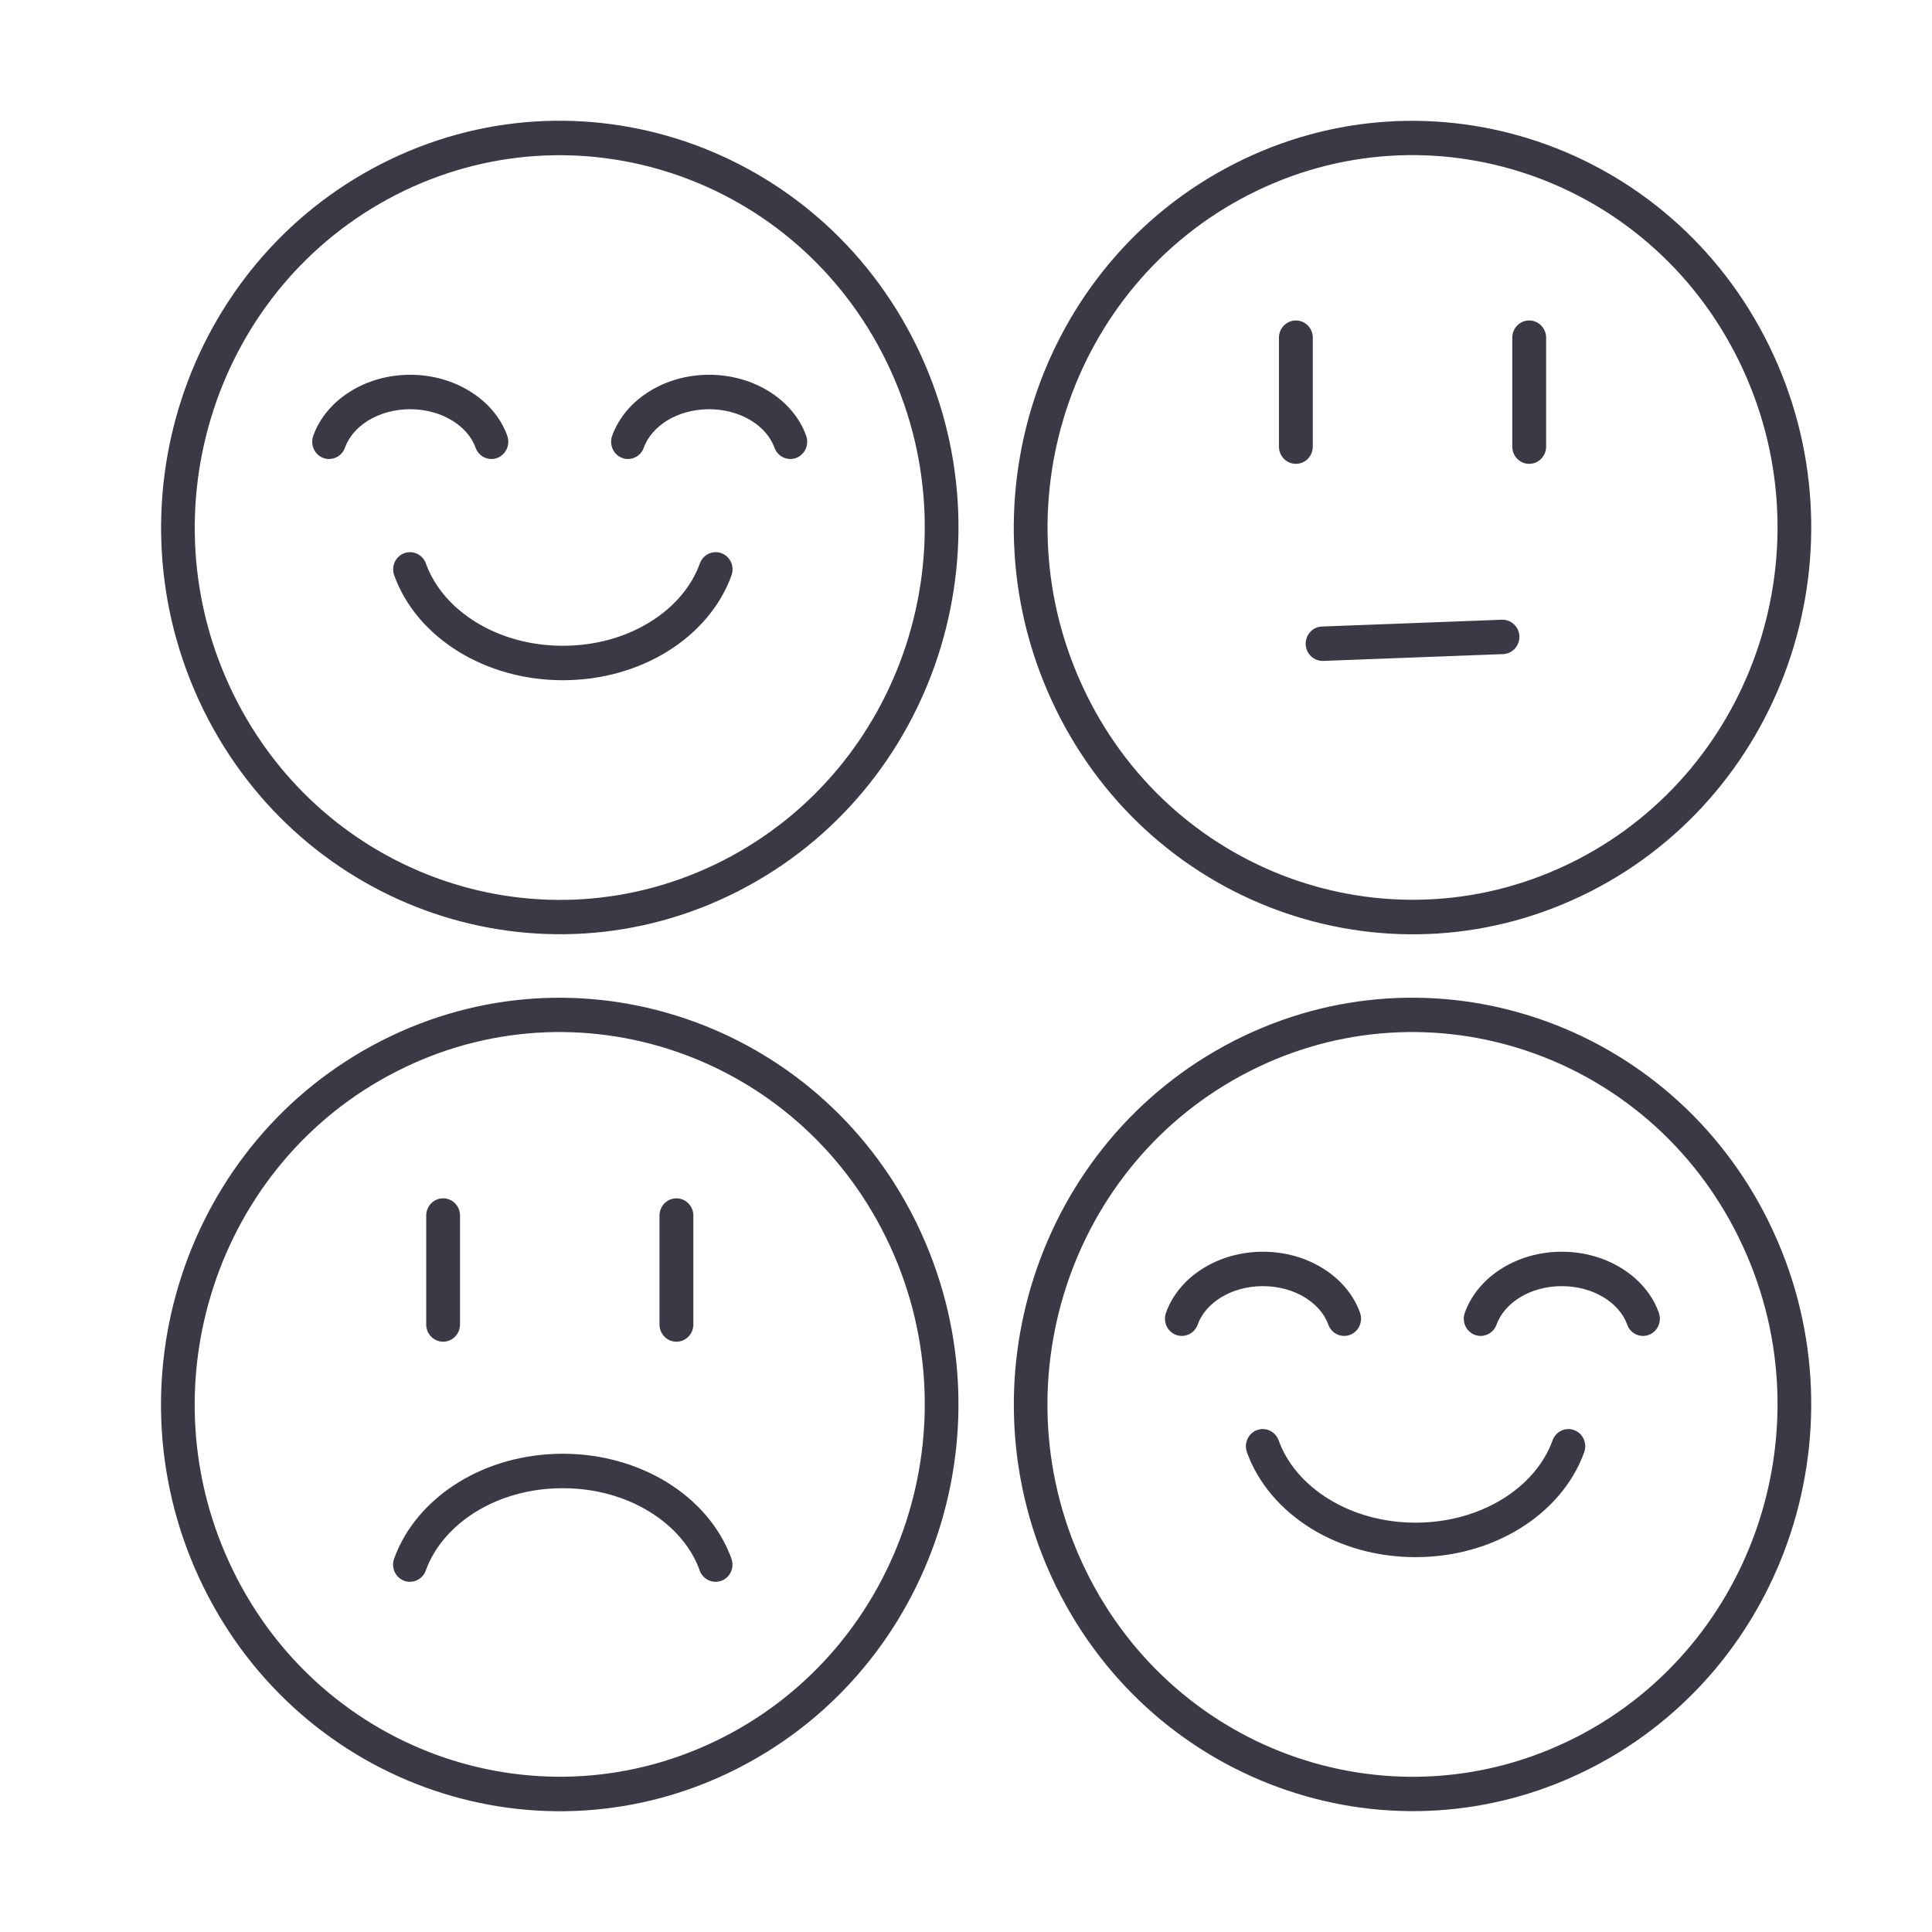
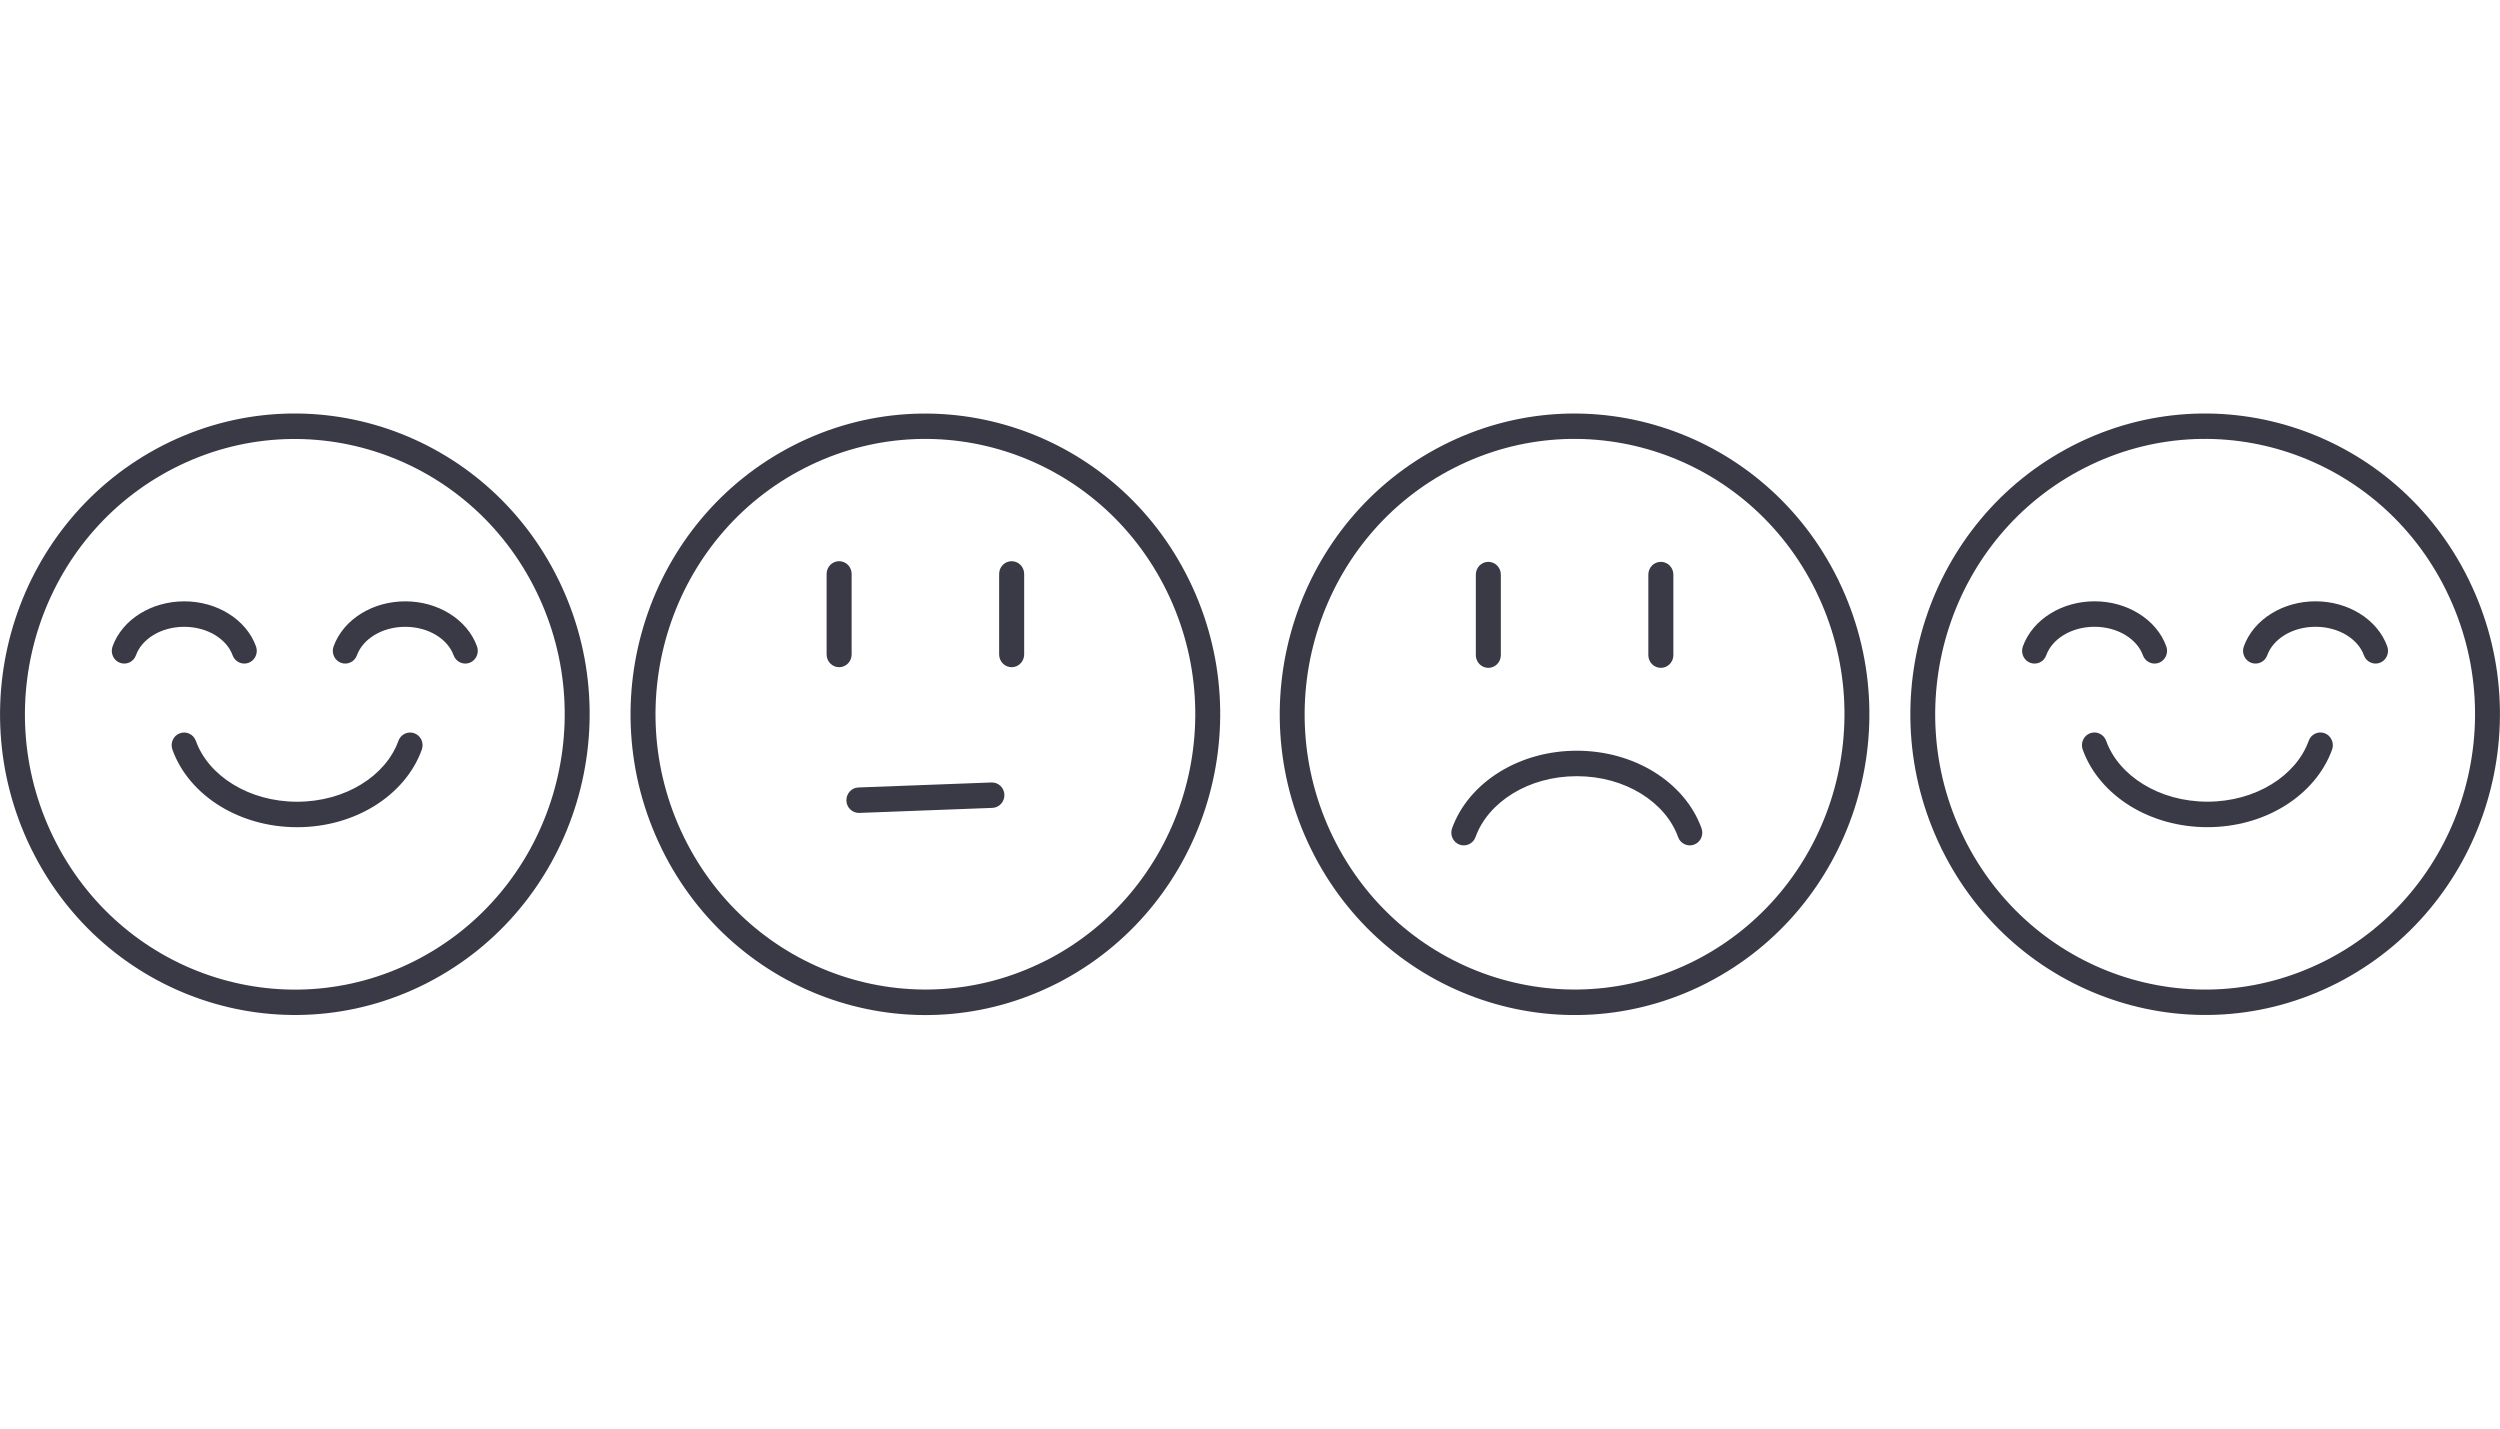
- <svg xmlns="http://www.w3.org/2000/svg" width="48" height="48" viewBox="0 0 48 48" fill="none">
-   <path fill-rule="evenodd" clip-rule="evenodd" d="M17.964 21.379C20.204 20.236 21.776 18.276 22.509 16.031C23.242 13.784 23.136 11.253 22.016 8.968C20.896 6.683 18.974 5.08 16.773 4.332C14.571 3.584 12.089 3.693 9.849 4.835C7.61 5.977 6.038 7.938 5.305 10.183C4.572 12.43 4.678 14.961 5.798 17.246C6.918 19.531 8.839 21.134 11.04 21.882C13.243 22.63 15.724 22.521 17.964 21.379ZM29.756 32.909C29.678 33.131 29.436 33.245 29.219 33.165C29.001 33.085 28.89 32.839 28.968 32.617C29.131 32.161 29.464 31.772 29.905 31.503C30.32 31.248 30.83 31.099 31.379 31.099C31.927 31.099 32.437 31.248 32.852 31.503C33.293 31.772 33.628 32.161 33.79 32.617C33.868 32.839 33.756 33.084 33.539 33.165C33.321 33.245 33.081 33.131 33.001 32.909C32.906 32.641 32.698 32.406 32.42 32.235C32.134 32.059 31.771 31.954 31.377 31.954C30.983 31.954 30.622 32.059 30.333 32.235C30.058 32.406 29.851 32.641 29.756 32.909ZM37.181 32.909C37.103 33.131 36.861 33.245 36.643 33.165C36.426 33.085 36.314 32.839 36.392 32.617C36.556 32.161 36.889 31.772 37.33 31.503C37.745 31.248 38.254 31.099 38.803 31.099C39.352 31.099 39.862 31.248 40.277 31.503C40.718 31.772 41.052 32.161 41.214 32.617C41.292 32.839 41.181 33.084 40.963 33.165C40.745 33.245 40.505 33.131 40.427 32.909C40.331 32.641 40.124 32.406 39.847 32.235C39.559 32.059 39.198 31.954 38.803 31.954C38.409 31.954 38.046 32.059 37.76 32.235C37.484 32.406 37.278 32.641 37.181 32.909ZM30.979 36.078C30.901 35.856 31.012 35.611 31.23 35.53C31.448 35.45 31.688 35.564 31.768 35.786C31.978 36.372 32.423 36.883 33.018 37.247C33.615 37.613 34.359 37.83 35.17 37.83C35.981 37.83 36.727 37.613 37.322 37.247C37.918 36.883 38.362 36.372 38.573 35.786C38.651 35.564 38.893 35.45 39.108 35.53C39.326 35.609 39.438 35.856 39.36 36.078C39.082 36.852 38.509 37.517 37.752 37.981C37.029 38.425 36.134 38.687 35.168 38.687C34.203 38.687 33.308 38.425 32.584 37.981C31.829 37.517 31.256 36.852 30.979 36.078ZM39.118 43.181C39.138 43.168 39.161 43.156 39.183 43.149C41.404 42.004 42.967 40.052 43.696 37.816C44.425 35.581 44.325 33.062 43.218 30.787C43.205 30.766 43.194 30.743 43.186 30.721C42.065 28.453 40.15 26.861 37.959 26.117C35.756 25.369 33.275 25.477 31.035 26.62C28.795 27.762 27.223 29.722 26.49 31.967C25.757 34.214 25.863 36.746 26.983 39.031V39.032C28.103 41.315 30.025 42.921 32.225 43.668C34.419 44.412 36.887 44.308 39.118 43.181ZM44.49 38.084C45.29 35.632 45.175 32.867 43.951 30.372V30.37C42.727 27.876 40.628 26.123 38.223 25.307C35.831 24.495 33.137 24.608 30.7 25.838C30.674 25.848 30.648 25.861 30.626 25.876C28.2 27.127 26.494 29.26 25.698 31.7C24.901 34.14 25.013 36.888 26.218 39.374C26.228 39.401 26.241 39.427 26.256 39.45C27.482 41.925 29.573 43.665 31.967 44.477C34.37 45.295 37.08 45.176 39.527 43.927L39.531 43.925C41.971 42.678 43.69 40.537 44.49 38.084ZM37.572 8.391C37.572 8.154 37.76 7.962 37.992 7.962C38.225 7.962 38.413 8.154 38.413 8.391V11.095C38.413 11.332 38.225 11.524 37.992 11.524C37.76 11.524 37.572 11.332 37.572 11.095V8.391ZM31.775 8.391C31.775 8.154 31.963 7.962 32.196 7.962C32.428 7.962 32.616 8.154 32.616 8.391V11.095C32.616 11.332 32.428 11.524 32.196 11.524C31.963 11.524 31.775 11.332 31.775 11.095V8.391ZM16.385 30.201C16.385 29.964 16.573 29.772 16.806 29.772C17.038 29.772 17.226 29.964 17.226 30.201V32.906C17.226 33.143 17.038 33.334 16.806 33.334C16.573 33.334 16.385 33.143 16.385 32.906V30.201ZM10.589 30.201C10.589 29.964 10.777 29.772 11.009 29.772C11.242 29.772 11.429 29.964 11.429 30.201V32.906C11.429 33.143 11.242 33.334 11.009 33.334C10.777 33.334 10.589 33.143 10.589 32.906V30.201ZM10.579 39.018C10.501 39.24 10.259 39.353 10.042 39.274C9.824 39.194 9.712 38.947 9.791 38.727C10.068 37.953 10.641 37.289 11.398 36.824C12.121 36.38 13.016 36.118 13.982 36.118C14.947 36.118 15.842 36.38 16.566 36.824C17.323 37.289 17.896 37.953 18.173 38.727C18.251 38.949 18.14 39.194 17.922 39.274C17.704 39.353 17.464 39.24 17.384 39.018C17.174 38.431 16.729 37.921 16.134 37.556C15.537 37.19 14.793 36.974 13.982 36.974C13.171 36.974 12.425 37.19 11.829 37.556C11.236 37.921 10.79 38.431 10.579 39.018ZM18.376 43.91C20.802 42.659 22.507 40.526 23.304 38.086C24.1 35.645 23.988 32.898 22.783 30.412C22.773 30.385 22.761 30.358 22.746 30.336C21.52 27.861 19.429 26.121 17.035 25.309C14.631 24.491 11.921 24.61 9.474 25.859C7.028 27.108 5.309 29.25 4.509 31.704C3.709 34.157 3.825 36.92 5.049 39.416C6.273 41.911 8.373 43.665 10.778 44.481C13.171 45.293 15.864 45.179 18.301 43.949C18.327 43.936 18.352 43.925 18.376 43.91ZM17.965 43.164C20.204 42.021 21.776 40.061 22.509 37.816C23.242 35.569 23.136 33.038 22.016 30.753C20.896 28.468 18.975 26.865 16.774 26.117C14.571 25.369 12.09 25.477 9.85 26.62C7.61 27.762 6.038 29.723 5.305 31.968C4.57 34.215 4.676 36.748 5.796 39.031C6.916 41.316 8.838 42.919 11.039 43.667C13.241 44.414 15.723 44.306 17.963 43.164H17.965ZM32.873 16.42C32.642 16.427 32.447 16.243 32.44 16.008C32.432 15.773 32.613 15.574 32.843 15.566L37.315 15.397C37.546 15.389 37.741 15.574 37.749 15.809C37.756 16.044 37.576 16.243 37.345 16.251L32.873 16.42ZM39.183 21.361C41.404 20.215 42.967 18.265 43.696 16.029C44.429 13.782 44.323 11.251 43.203 8.966C42.083 6.681 40.162 5.077 37.961 4.33C35.758 3.582 33.277 3.69 31.037 4.833C28.797 5.975 27.225 7.935 26.492 10.18C25.763 12.416 25.865 14.934 26.97 17.209C26.983 17.23 26.994 17.253 27.002 17.276C28.125 19.544 30.038 21.136 32.23 21.88C34.421 22.623 36.89 22.519 39.12 21.392C39.139 21.382 39.161 21.371 39.183 21.361ZM44.491 16.299C45.291 13.845 45.175 11.082 43.951 8.586C42.727 6.091 40.627 4.337 38.222 3.521C35.816 2.705 33.108 2.823 30.662 4.072C28.215 5.32 26.496 7.463 25.696 9.916C24.896 12.368 25.012 15.133 26.236 17.628V17.63C27.46 20.124 29.558 21.877 31.963 22.693C34.367 23.509 37.077 23.392 39.524 22.143H39.526C41.972 20.893 43.689 18.75 44.491 16.299ZM8.57 11.122C8.492 11.344 8.25 11.458 8.033 11.378C7.815 11.298 7.703 11.052 7.782 10.829C7.945 10.374 8.278 9.985 8.719 9.716C9.134 9.461 9.644 9.311 10.193 9.311C10.741 9.311 11.251 9.461 11.666 9.716C12.107 9.985 12.442 10.374 12.604 10.829C12.682 11.052 12.57 11.296 12.352 11.378C12.135 11.458 11.895 11.344 11.815 11.122C11.72 10.854 11.512 10.619 11.234 10.448C10.946 10.272 10.585 10.167 10.191 10.167C9.796 10.167 9.434 10.272 9.147 10.448C8.872 10.619 8.665 10.854 8.57 11.122ZM15.995 11.122C15.917 11.344 15.675 11.458 15.459 11.378C15.241 11.298 15.13 11.052 15.208 10.829C15.372 10.374 15.705 9.985 16.146 9.716C16.56 9.461 17.07 9.311 17.619 9.311C18.168 9.311 18.677 9.461 19.092 9.716C19.533 9.985 19.868 10.374 20.03 10.829C20.108 11.052 19.996 11.296 19.779 11.378C19.561 11.458 19.321 11.344 19.241 11.122C19.144 10.854 18.938 10.619 18.661 10.448C18.372 10.272 18.012 10.167 17.617 10.167C17.223 10.167 16.862 10.272 16.573 10.448C16.298 10.619 16.092 10.854 15.995 11.122ZM9.793 14.291C9.715 14.069 9.826 13.824 10.044 13.744C10.262 13.665 10.502 13.778 10.582 14.001C10.792 14.587 11.236 15.097 11.832 15.462C12.429 15.828 13.173 16.044 13.984 16.044C14.795 16.044 15.541 15.828 16.136 15.462C16.732 15.097 17.176 14.587 17.387 14.001C17.465 13.778 17.706 13.665 17.924 13.744C18.142 13.824 18.253 14.069 18.175 14.291C17.898 15.065 17.325 15.729 16.568 16.194C15.844 16.638 14.95 16.9 13.984 16.9C13.019 16.9 12.126 16.638 11.4 16.194C10.643 15.729 10.07 15.065 9.793 14.291ZM23.304 16.299C22.506 18.739 20.802 20.872 18.376 22.122C18.352 22.138 18.328 22.151 18.302 22.16C15.867 23.39 13.171 23.504 10.779 22.692C8.386 21.88 6.295 20.139 5.069 17.665C5.055 17.64 5.042 17.615 5.032 17.589C3.827 15.105 3.715 12.355 4.511 9.914C5.313 7.461 7.032 5.318 9.477 4.07C11.923 2.821 14.633 2.703 17.037 3.519C19.442 4.337 21.542 6.089 22.766 8.584C23.988 11.08 24.104 13.845 23.304 16.299Z" fill="#3A3A47" />
+ <svg xmlns="http://www.w3.org/2000/svg" width="84" height="48" viewBox="0 0 84 48" fill="none">
+   <path fill-rule="evenodd" clip-rule="evenodd" d="M13.963 32.273C16.203 31.13 17.775 29.17 18.508 26.925C19.241 24.678 19.135 22.146 18.015 19.862C16.895 17.577 14.973 15.973 12.772 15.226C10.57 14.478 8.088 14.586 5.848 15.729C3.609 16.871 2.037 18.831 1.304 21.076C0.571 23.323 0.677 25.855 1.797 28.139C2.917 30.424 4.838 32.028 7.039 32.775C9.242 33.523 11.723 33.415 13.963 32.273ZM33.571 19.285C33.571 19.047 33.759 18.856 33.992 18.856C34.224 18.856 34.412 19.047 34.412 19.285V21.989C34.412 22.226 34.224 22.418 33.992 22.418C33.759 22.418 33.571 22.226 33.571 21.989V19.285ZM27.774 19.285C27.774 19.047 27.962 18.856 28.195 18.856C28.427 18.856 28.615 19.047 28.615 19.285V21.989C28.615 22.226 28.427 22.418 28.195 22.418C27.962 22.418 27.774 22.226 27.774 21.989V19.285ZM28.872 27.314C28.642 27.321 28.446 27.137 28.439 26.902C28.431 26.666 28.612 26.467 28.842 26.459L33.315 26.291C33.545 26.283 33.74 26.467 33.748 26.702C33.755 26.938 33.575 27.137 33.344 27.145L28.872 27.314ZM35.182 32.255C37.403 31.109 38.966 29.158 39.695 26.922C40.428 24.676 40.322 22.144 39.202 19.859C38.082 17.575 36.161 15.971 33.96 15.223C31.757 14.476 29.276 14.584 27.036 15.726C24.796 16.869 23.224 18.829 22.491 21.074C21.762 23.309 21.864 25.828 22.969 28.103C22.982 28.124 22.994 28.147 23.001 28.169C24.125 30.437 26.037 32.029 28.229 32.773C30.42 33.517 32.889 33.413 35.119 32.285C35.138 32.276 35.16 32.265 35.182 32.255ZM40.49 27.192C41.29 24.738 41.175 21.976 39.95 19.48C38.726 16.985 36.626 15.231 34.221 14.415C31.816 13.599 29.107 13.717 26.661 14.965C24.214 16.214 22.495 18.356 21.695 20.81C20.895 23.262 21.011 26.026 22.235 28.522V28.524C23.459 31.017 25.557 32.771 27.962 33.587C30.366 34.403 33.076 34.285 35.523 33.037H35.525C37.971 31.786 39.688 29.644 40.49 27.192ZM4.569 22.015C4.491 22.237 4.25 22.351 4.032 22.271C3.814 22.192 3.703 21.945 3.781 21.723C3.944 21.268 4.277 20.879 4.718 20.609C5.133 20.355 5.643 20.205 6.192 20.205C6.74 20.205 7.25 20.355 7.665 20.609C8.106 20.879 8.441 21.268 8.603 21.723C8.681 21.945 8.569 22.19 8.352 22.271C8.134 22.351 7.894 22.237 7.814 22.015C7.719 21.748 7.511 21.512 7.233 21.342C6.945 21.165 6.584 21.061 6.19 21.061C5.795 21.061 5.433 21.165 5.146 21.342C4.871 21.512 4.664 21.748 4.569 22.015ZM11.994 22.015C11.916 22.237 11.674 22.351 11.458 22.271C11.241 22.192 11.129 21.945 11.207 21.723C11.371 21.268 11.704 20.879 12.145 20.609C12.559 20.355 13.069 20.205 13.618 20.205C14.167 20.205 14.677 20.355 15.091 20.609C15.532 20.879 15.867 21.268 16.029 21.723C16.107 21.945 15.995 22.19 15.778 22.271C15.56 22.351 15.32 22.237 15.24 22.015C15.143 21.748 14.937 21.512 14.66 21.342C14.371 21.165 14.011 21.061 13.616 21.061C13.222 21.061 12.861 21.165 12.573 21.342C12.297 21.512 12.091 21.748 11.994 22.015ZM5.792 25.184C5.714 24.962 5.825 24.718 6.043 24.638C6.261 24.558 6.501 24.672 6.581 24.894C6.791 25.48 7.236 25.991 7.831 26.355C8.428 26.721 9.172 26.938 9.983 26.938C10.794 26.938 11.54 26.721 12.136 26.355C12.731 25.991 13.175 25.48 13.386 24.894C13.464 24.672 13.706 24.558 13.923 24.638C14.141 24.718 14.252 24.962 14.174 25.184C13.897 25.959 13.324 26.623 12.567 27.088C11.844 27.532 10.949 27.794 9.983 27.794C9.018 27.794 8.125 27.532 7.399 27.088C6.642 26.623 6.069 25.959 5.792 25.184ZM19.303 27.192C18.505 29.633 16.801 31.765 14.375 33.016C14.351 33.031 14.327 33.044 14.301 33.054C11.866 34.283 9.17 34.397 6.778 33.585C4.385 32.773 2.294 31.033 1.069 28.558C1.054 28.534 1.041 28.509 1.031 28.482C-0.174 25.998 -0.286 23.249 0.51 20.808C1.312 18.354 3.031 16.212 5.476 14.963C7.922 13.715 10.632 13.597 13.036 14.413C15.441 15.231 17.541 16.983 18.765 19.478C19.988 21.973 20.103 24.738 19.303 27.192Z" fill="#3A3A47" />
+   <path fill-rule="evenodd" clip-rule="evenodd" d="M68.755 22.015C68.677 22.237 68.436 22.351 68.218 22.271C68 22.191 67.889 21.945 67.967 21.723C68.13 21.267 68.463 20.878 68.904 20.609C69.319 20.354 69.829 20.204 70.378 20.204C70.927 20.204 71.436 20.354 71.851 20.609C72.292 20.878 72.627 21.267 72.789 21.723C72.867 21.945 72.755 22.189 72.538 22.271C72.32 22.351 72.08 22.237 72 22.015C71.905 21.747 71.697 21.512 71.419 21.341C71.133 21.165 70.77 21.06 70.376 21.06C69.981 21.06 69.621 21.165 69.332 21.341C69.057 21.512 68.85 21.747 68.755 22.015ZM76.18 22.015C76.102 22.237 75.86 22.351 75.642 22.271C75.425 22.191 75.313 21.945 75.391 21.723C75.555 21.267 75.888 20.878 76.329 20.609C76.744 20.354 77.253 20.204 77.802 20.204C78.351 20.204 78.861 20.354 79.276 20.609C79.716 20.878 80.051 21.267 80.213 21.723C80.291 21.945 80.18 22.189 79.962 22.271C79.744 22.351 79.504 22.237 79.426 22.015C79.33 21.747 79.123 21.512 78.846 21.341C78.558 21.165 78.197 21.06 77.802 21.06C77.408 21.06 77.045 21.165 76.759 21.341C76.483 21.512 76.277 21.747 76.18 22.015ZM69.978 25.184C69.9 24.962 70.011 24.717 70.229 24.636C70.447 24.556 70.687 24.67 70.767 24.892C70.977 25.478 71.422 25.989 72.017 26.353C72.614 26.719 73.358 26.936 74.169 26.936C74.98 26.936 75.726 26.719 76.322 26.353C76.917 25.989 77.362 25.478 77.572 24.892C77.65 24.67 77.892 24.556 78.107 24.636C78.325 24.715 78.437 24.962 78.359 25.184C78.081 25.958 77.508 26.622 76.751 27.087C76.028 27.531 75.133 27.793 74.167 27.793C73.202 27.793 72.307 27.531 71.583 27.087C70.828 26.622 70.255 25.958 69.978 25.184ZM78.117 32.287C78.137 32.274 78.16 32.262 78.182 32.255C80.403 31.11 81.966 29.158 82.695 26.922C83.424 24.686 83.324 22.168 82.217 19.893C82.204 19.872 82.193 19.849 82.185 19.826C81.064 17.559 79.149 15.967 76.958 15.223C74.755 14.475 72.273 14.583 70.034 15.726C67.794 16.868 66.222 18.828 65.489 21.073C64.756 23.32 64.862 25.852 65.982 28.136V28.138C67.102 30.421 69.024 32.027 71.224 32.774C73.418 33.518 75.886 33.414 78.117 32.287ZM83.489 27.19C84.289 24.738 84.174 21.973 82.95 19.478V19.476C81.726 16.982 79.627 15.229 77.222 14.413C74.83 13.601 72.136 13.714 69.699 14.944C69.673 14.954 69.647 14.967 69.625 14.982C67.199 16.233 65.493 18.366 64.697 20.806C63.9 23.246 64.012 25.994 65.218 28.48C65.227 28.507 65.24 28.533 65.255 28.556C66.481 31.031 68.572 32.771 70.966 33.583C73.369 34.401 76.079 34.282 78.526 33.033L78.53 33.031C80.97 31.784 82.689 29.643 83.489 27.19ZM55.384 19.307C55.384 19.07 55.572 18.878 55.805 18.878C56.037 18.878 56.225 19.07 56.225 19.307V22.011C56.225 22.249 56.037 22.44 55.805 22.44C55.572 22.44 55.384 22.249 55.384 22.011V19.307ZM49.588 19.307C49.588 19.07 49.776 18.878 50.008 18.878C50.24 18.878 50.428 19.07 50.428 19.307V22.011C50.428 22.249 50.24 22.44 50.008 22.44C49.776 22.44 49.588 22.249 49.588 22.011V19.307ZM49.578 28.124C49.5 28.346 49.258 28.459 49.041 28.38C48.823 28.3 48.711 28.053 48.789 27.833C49.067 27.059 49.64 26.395 50.397 25.93C51.12 25.486 52.015 25.224 52.981 25.224C53.946 25.224 54.841 25.486 55.565 25.93C56.322 26.395 56.895 27.059 57.172 27.833C57.25 28.055 57.139 28.3 56.921 28.38C56.703 28.459 56.463 28.346 56.383 28.124C56.173 27.537 55.728 27.027 55.133 26.662C54.536 26.296 53.792 26.08 52.981 26.08C52.17 26.08 51.424 26.296 50.828 26.662C50.235 27.027 49.788 27.537 49.578 28.124ZM57.375 33.016C59.8 31.765 61.506 29.632 62.303 27.192C63.099 24.751 62.987 22.003 61.782 19.518C61.773 19.491 61.76 19.464 61.745 19.442C60.519 16.967 58.428 15.227 56.034 14.415C53.63 13.597 50.92 13.716 48.474 14.965C46.027 16.214 44.308 18.356 43.508 20.81C42.708 23.263 42.824 26.026 44.048 28.522C45.272 31.017 47.372 32.771 49.777 33.587C52.17 34.399 54.864 34.285 57.3 33.055C57.326 33.042 57.35 33.031 57.375 33.016ZM56.964 32.27C59.203 31.127 60.775 29.167 61.508 26.922C62.241 24.675 62.135 22.144 61.015 19.859C59.895 17.574 57.974 15.971 55.773 15.223C53.57 14.475 51.089 14.584 48.849 15.726C46.609 16.868 45.037 18.829 44.304 21.074C43.569 23.32 43.675 25.854 44.795 28.137C45.915 30.422 47.837 32.025 50.038 32.773C52.24 33.52 54.722 33.412 56.962 32.27H56.964Z" fill="#3A3A47" />
</svg>
